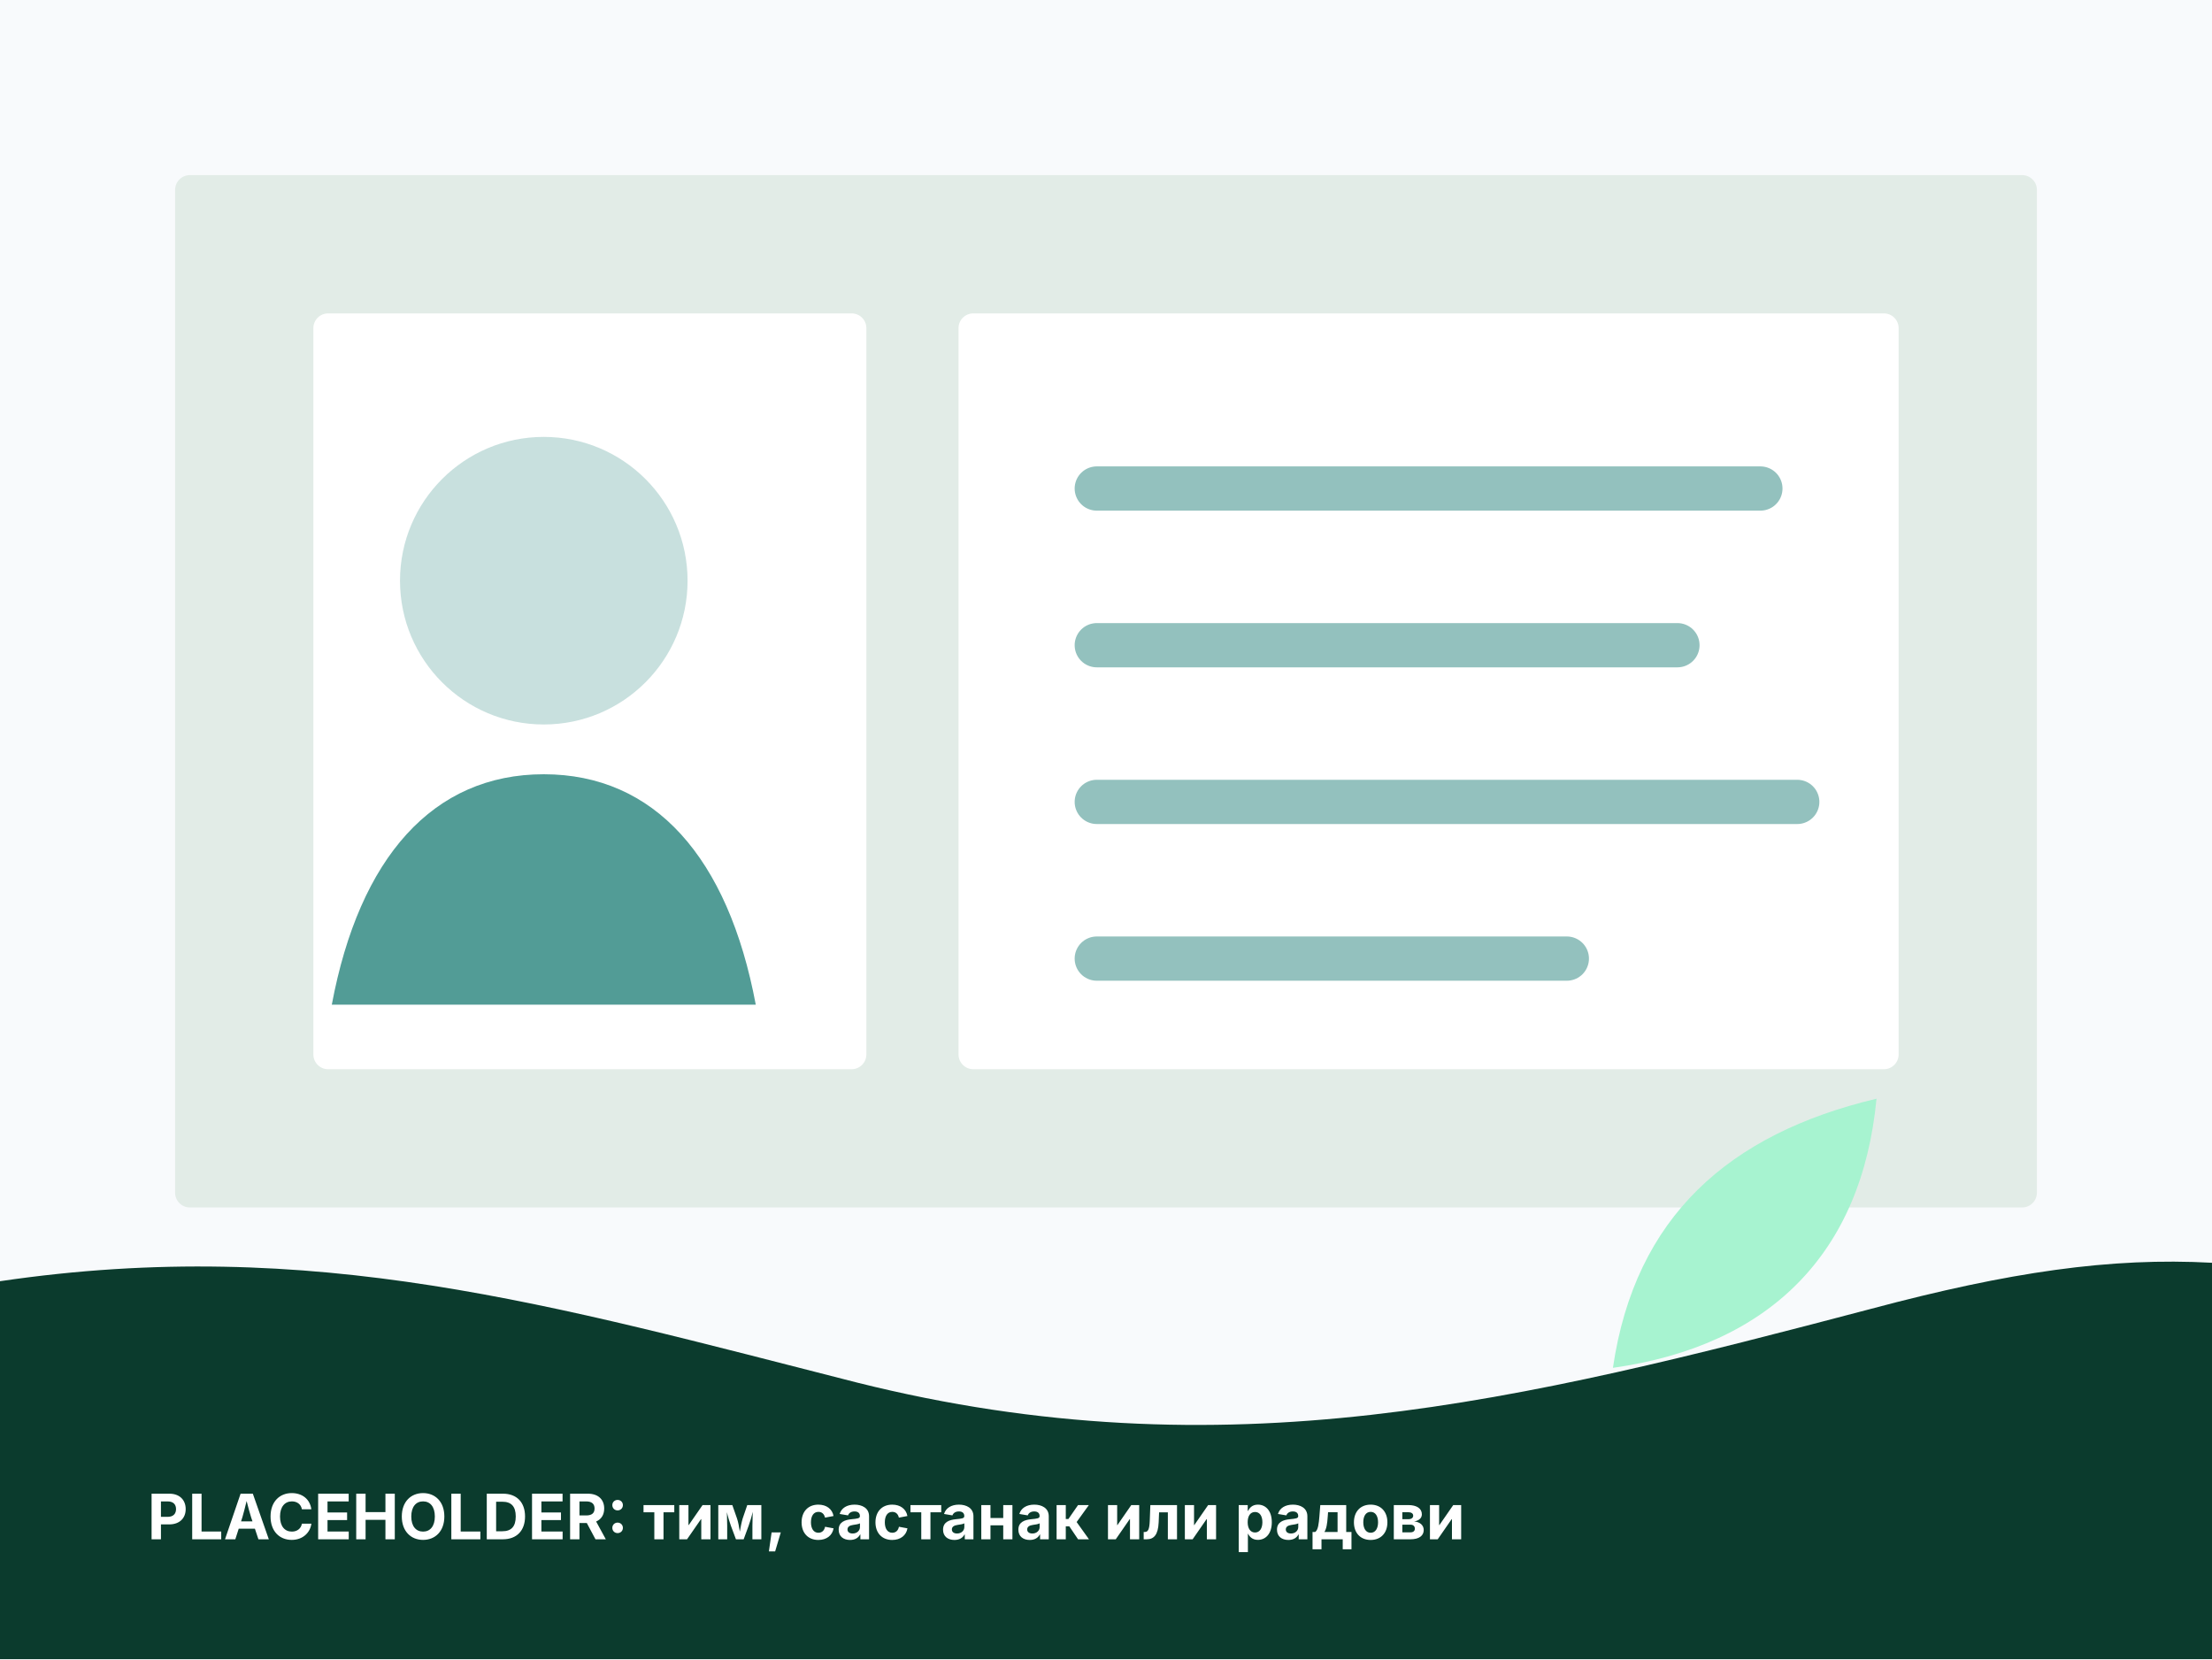
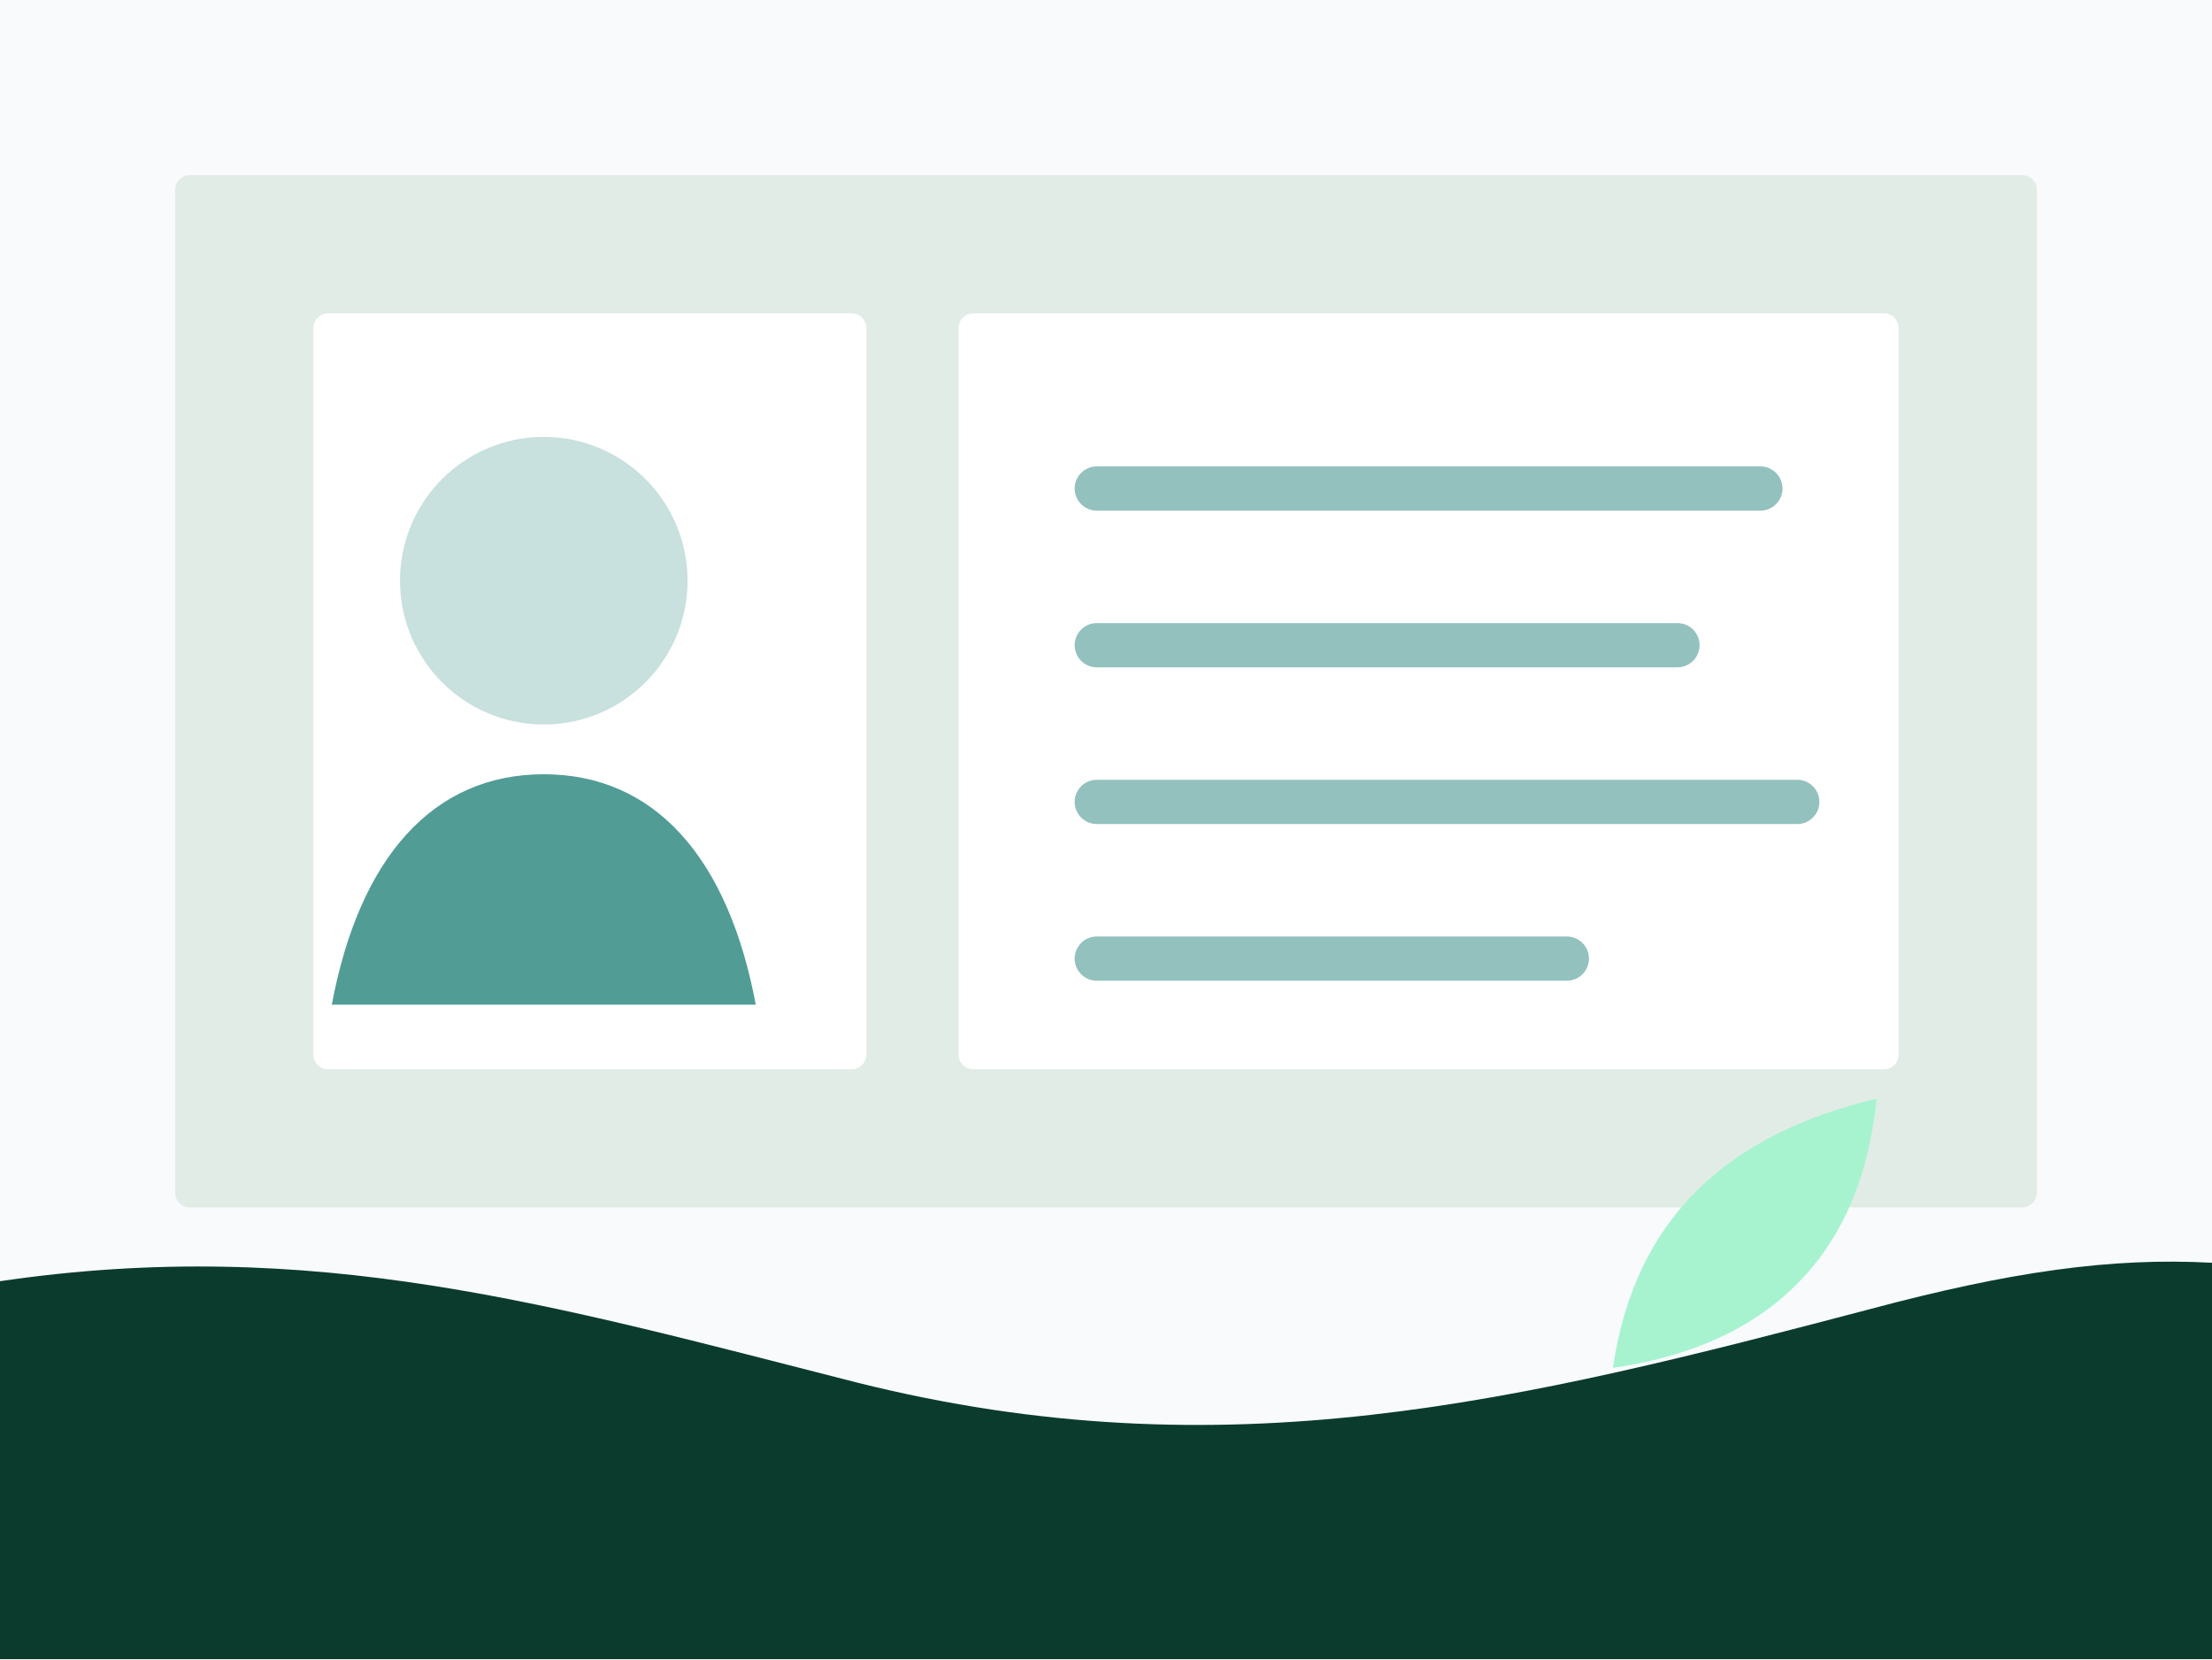
<svg xmlns="http://www.w3.org/2000/svg" width="1200" height="900" viewBox="0 0 1200 900" fill="none" role="img" aria-labelledby="title desc">
  <rect width="1200" height="900" fill="#F8FAFC" />
  <rect x="95" y="95" width="1010" height="560" rx="8" fill="#E2ECE7" />
  <rect x="170" y="170" width="300" height="410" rx="8" fill="#FFFFFF" />
  <rect x="520" y="170" width="510" height="410" rx="8" fill="#FFFFFF" />
  <circle cx="295" cy="315" r="78" fill="#0F766E" opacity=".23" />
  <path d="M180 545C195 465 235 420 295 420C355 420 395 465 410 545H180Z" fill="#0F766E" opacity=".72" />
  <path d="M595 265H955M595 350H910M595 435H975M595 520H850" stroke="#0F766E" stroke-width="24" stroke-linecap="round" opacity=".45" />
  <path d="M0 695C170 670 300 708 465 750C665 800 825 760 1015 710C1090 690 1145 682 1200 685V900H0V695Z" fill="#0B3B2D" />
  <path d="M875 742C887 660 938 615 1018 596C1010 680 960 730 875 742Z" fill="#A7F3D0" />
-   <text x="80" y="835" fill="#FFFFFF" font-family="Inter, Segoe UI, Arial, sans-serif" font-size="34" font-weight="700">PLACEHOLDER: тим, састанак или радови</text>
</svg>
